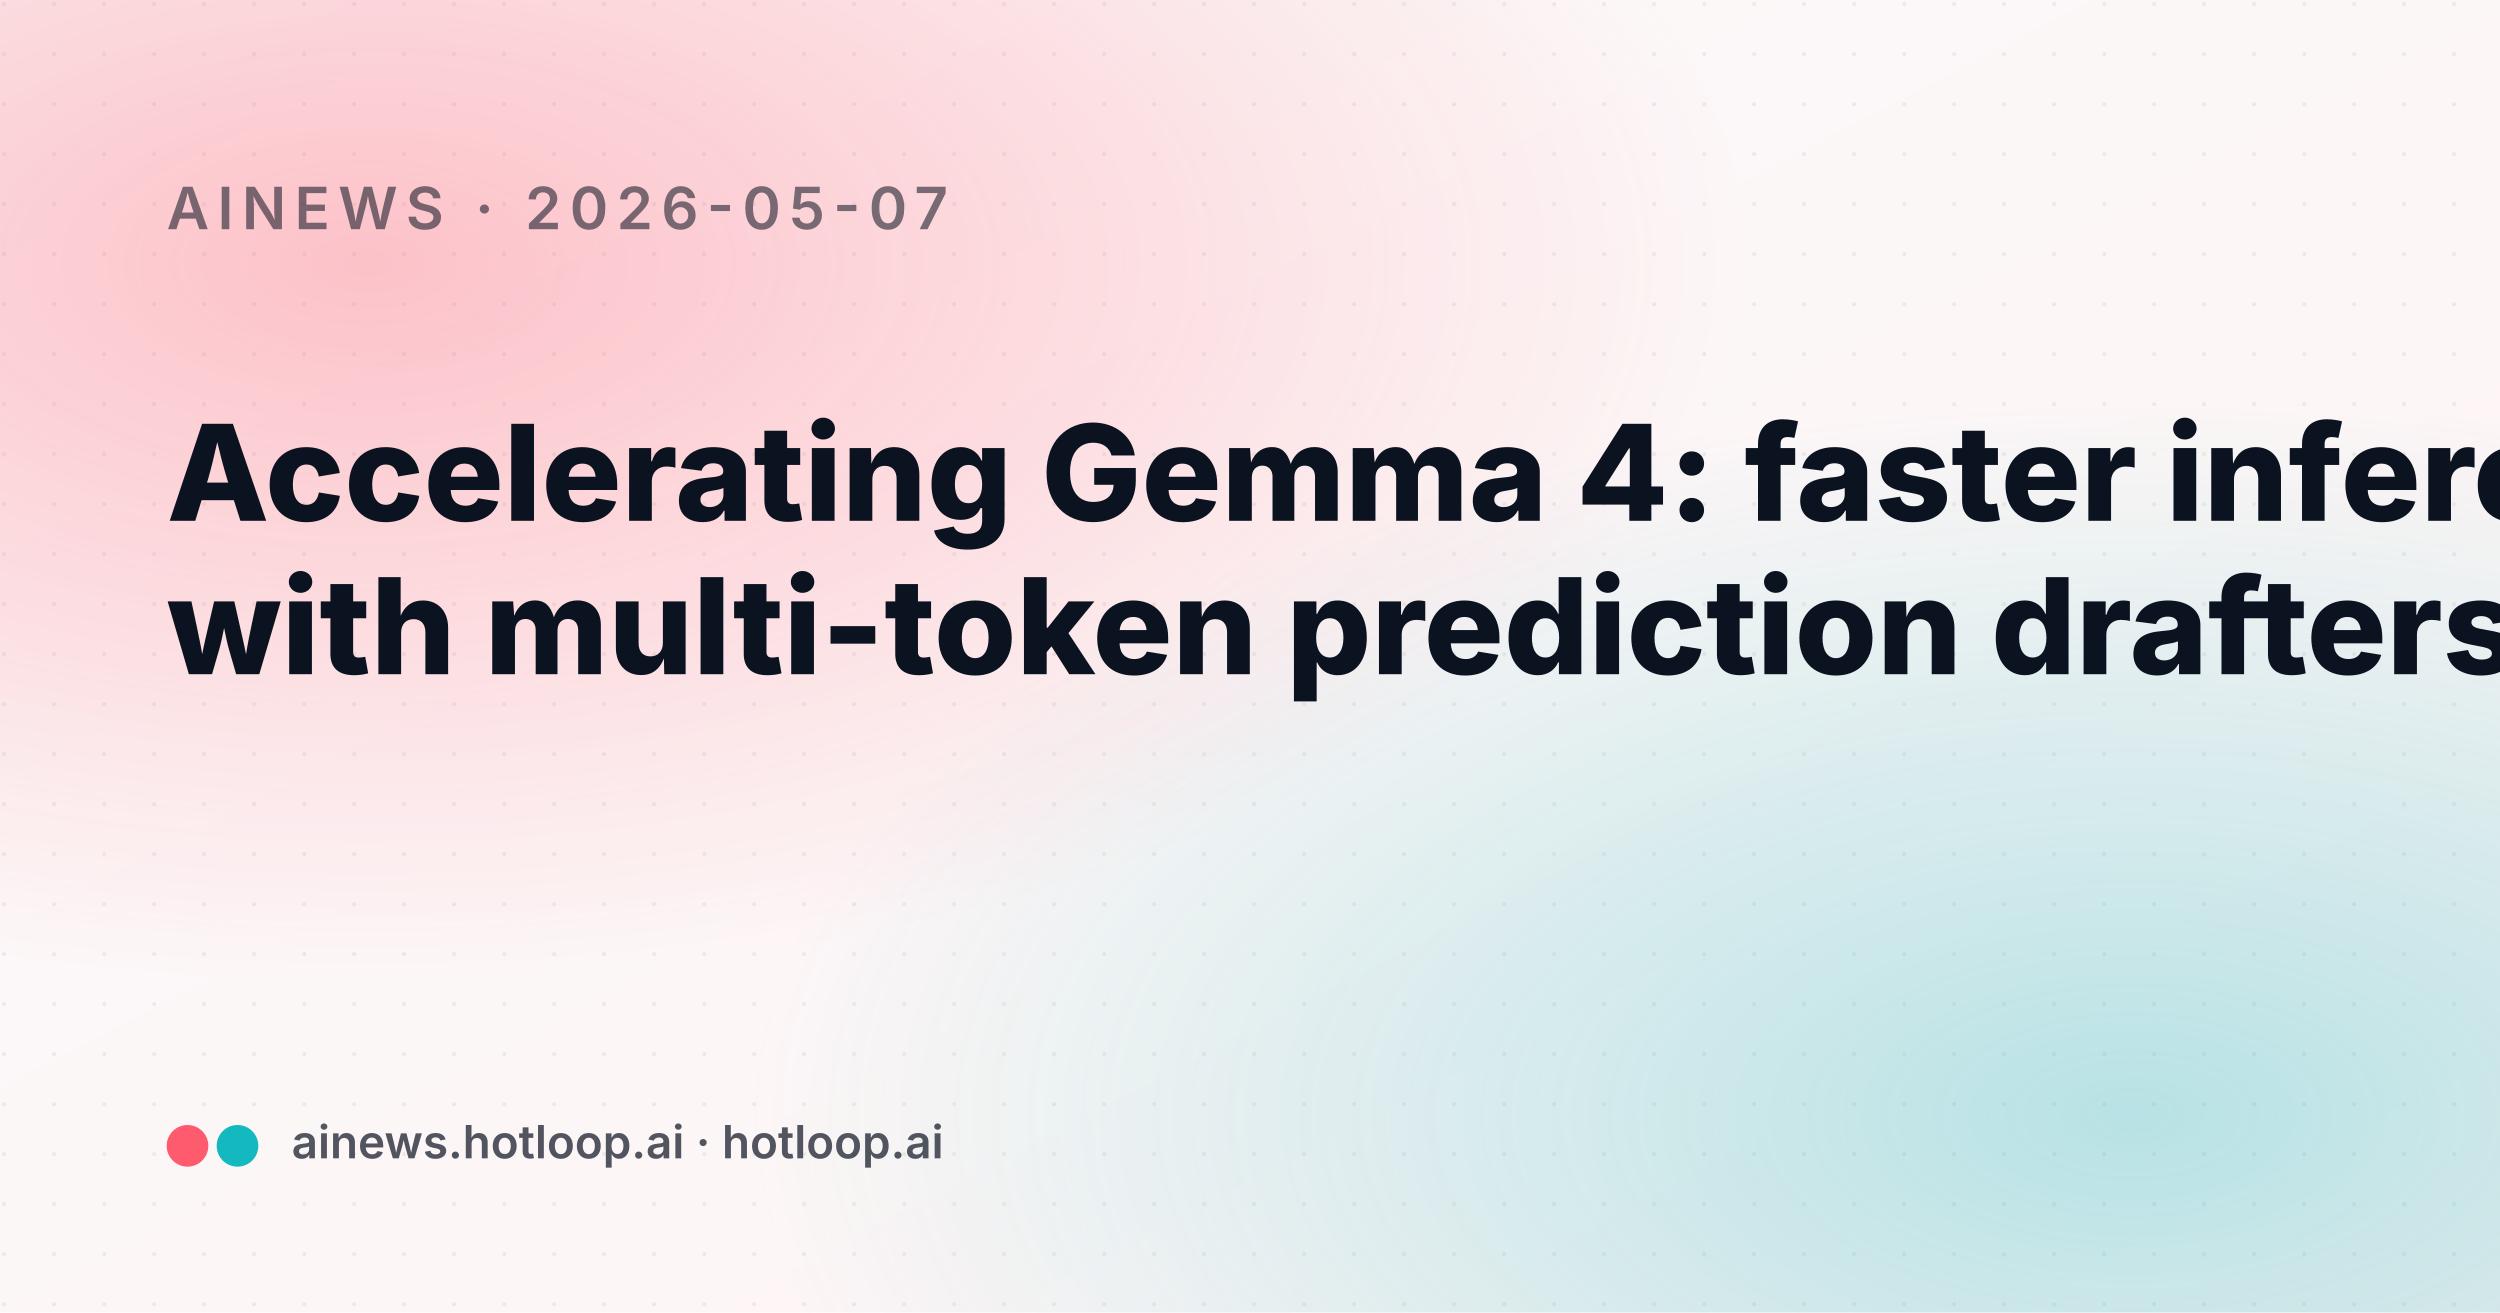
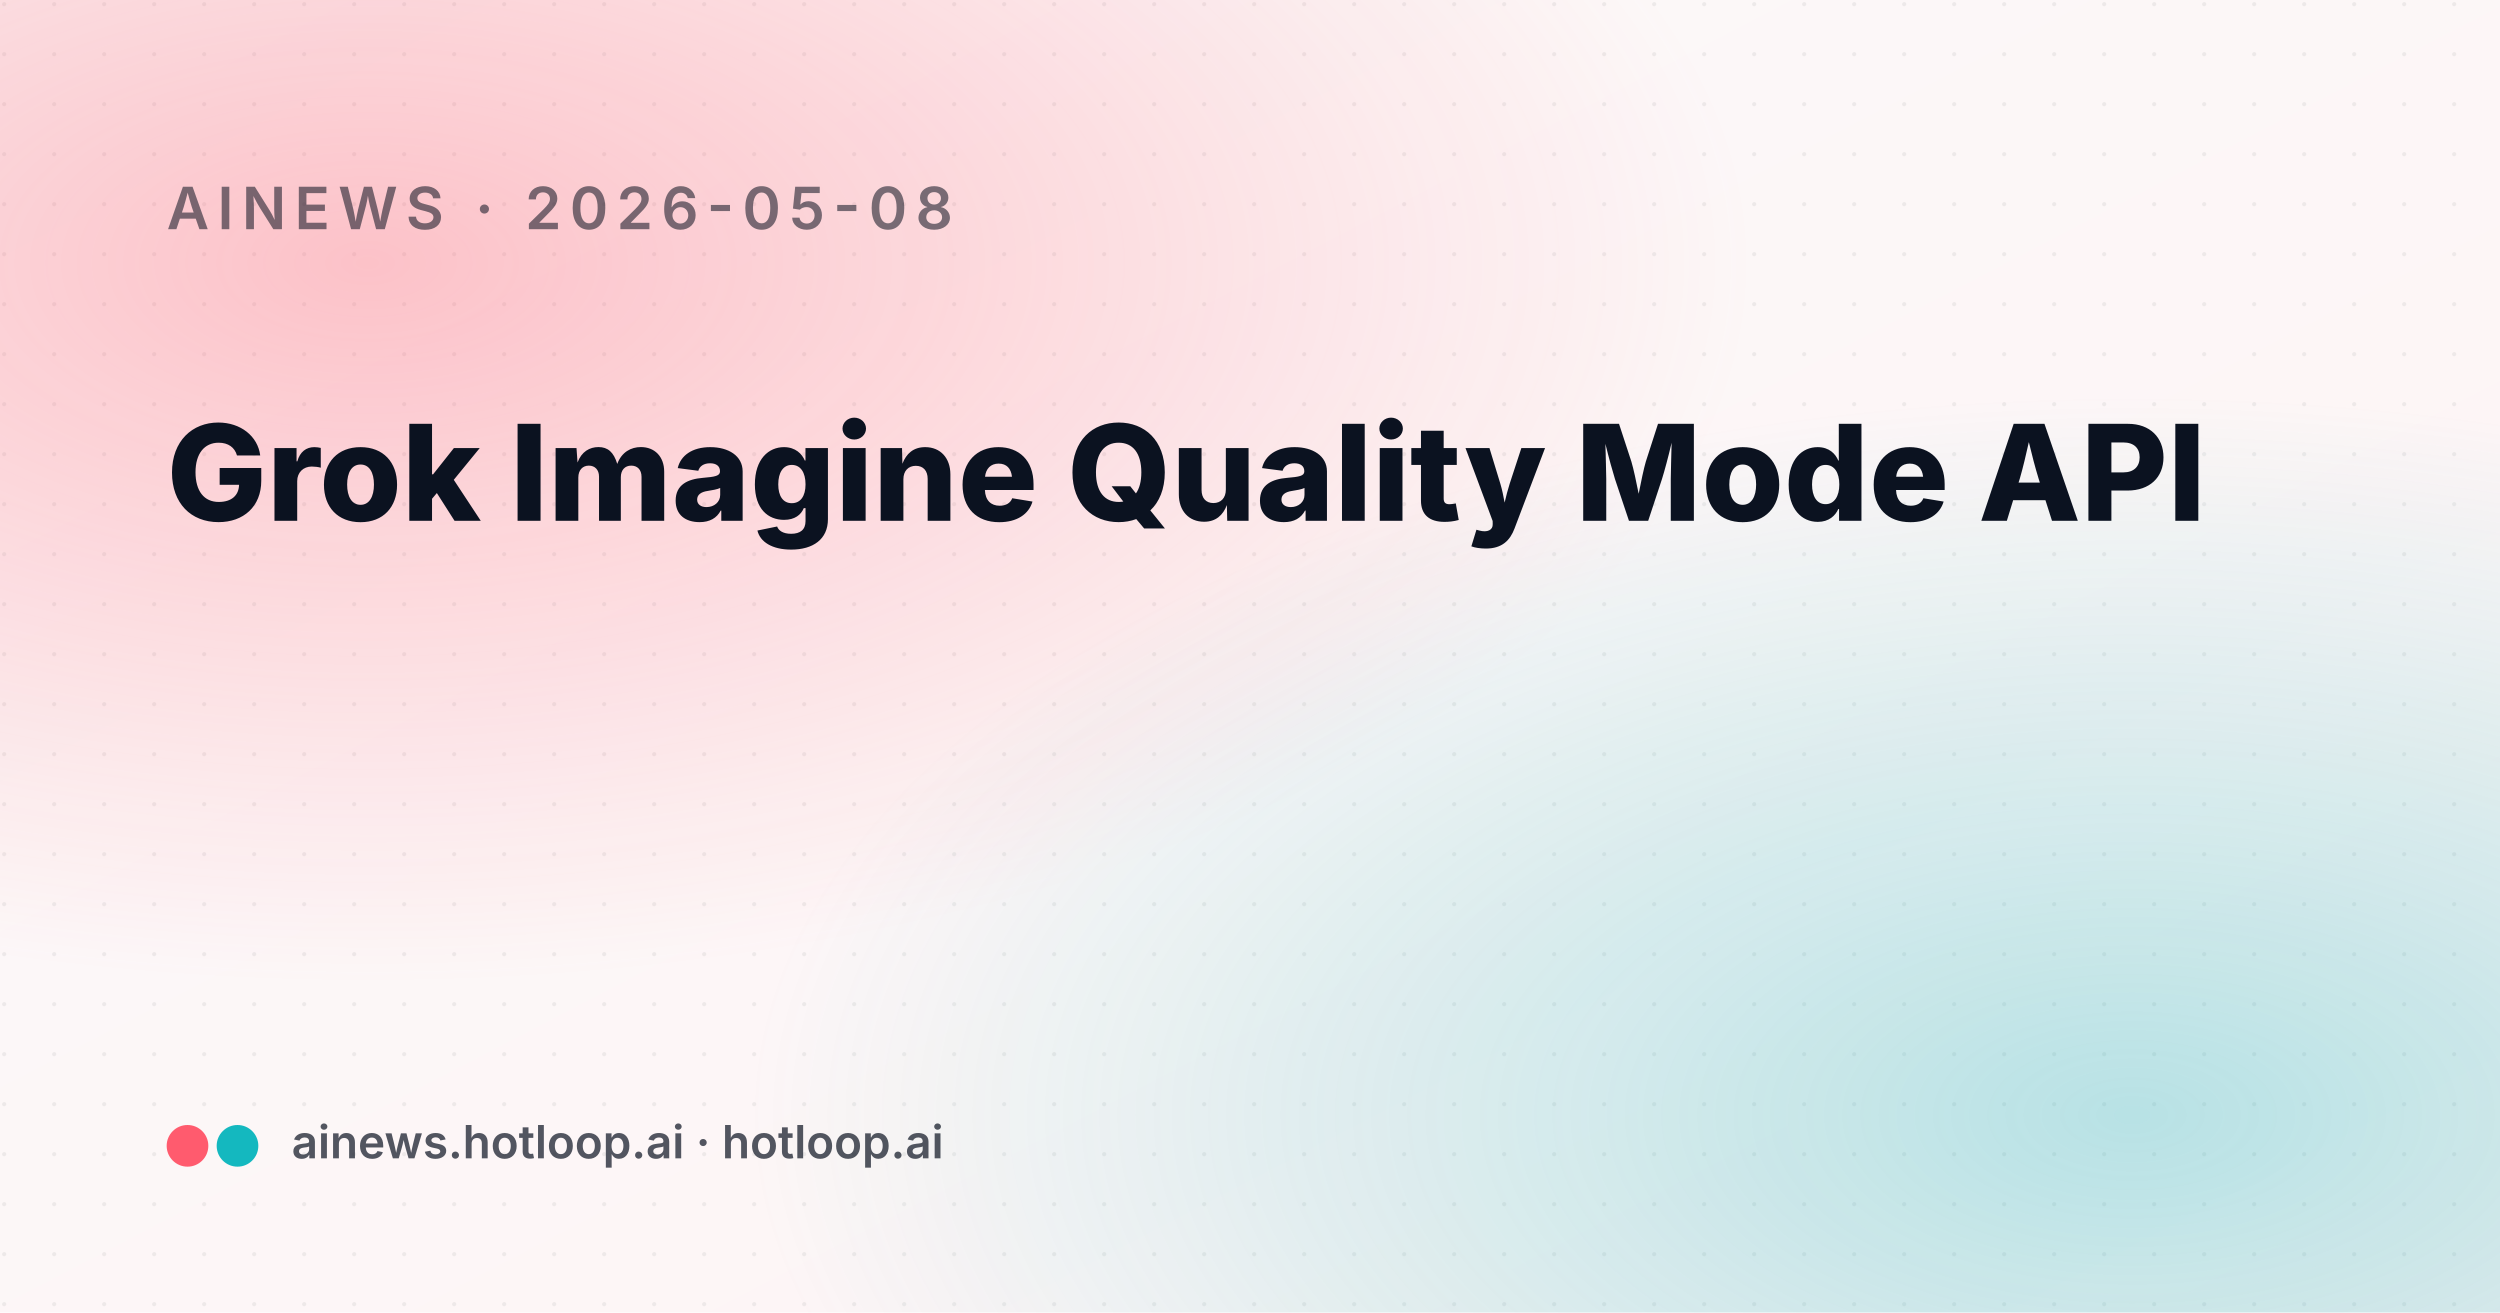
<svg xmlns="http://www.w3.org/2000/svg" viewBox="0 0 1200 630" width="1200" height="630">
  <defs>
    <linearGradient id="bg" x1="0" y1="0" x2="1" y2="1">
      <stop offset="0%" stop-color="#FAFAFA" />
      <stop offset="100%" stop-color="#FFF3F4" />
    </linearGradient>
    <radialGradient id="rose" cx="15%" cy="20%" r="55%">
      <stop offset="0%" stop-color="#FF5B6E" stop-opacity="0.35" />
      <stop offset="100%" stop-color="#FF5B6E" stop-opacity="0" />
    </radialGradient>
    <radialGradient id="teal" cx="85%" cy="85%" r="55%">
      <stop offset="0%" stop-color="#14B8BF" stop-opacity="0.30" />
      <stop offset="100%" stop-color="#14B8BF" stop-opacity="0" />
    </radialGradient>
    <pattern id="dots" x="0" y="0" width="24" height="24" patternUnits="userSpaceOnUse">
      <circle cx="2" cy="2" r="1" fill="#0B1220" fill-opacity="0.06" />
    </pattern>
  </defs>
  <rect width="1200" height="630" fill="url(#bg)" />
  <rect width="1200" height="630" fill="url(#dots)" />
  <rect width="1200" height="630" fill="url(#rose)" />
  <rect width="1200" height="630" fill="url(#teal)" />
  <g font-family="-apple-system, 'SF Pro Display', 'Inter', system-ui, sans-serif">
-     <text x="80" y="110" font-size="28" font-weight="600" fill="#0B1220" fill-opacity="0.55" letter-spacing="4">AINEWS · 2026-05-07</text>
+     <text x="80" y="110" font-size="28" font-weight="600" fill="#0B1220" fill-opacity="0.55" letter-spacing="4">AINEWS · 2026-05-08</text>
    <text x="80" y="250" font-size="64" font-weight="800" fill="#0B1220" style="line-height:1.15">
-       <tspan x="80" dy="0">Accelerating Gemma 4: faster inference</tspan>
-       <tspan x="80" dy="1.15em">with multi-token prediction drafters</tspan>
+       <tspan x="80" dy="0">Grok Imagine Quality Mode API</tspan>
    </text>
    <g transform="translate(80, 540)">
      <circle cx="10" cy="10" r="10" fill="#FF5B6E" />
      <circle cx="34" cy="10" r="10" fill="#14B8BF" />
      <text x="60" y="16" font-size="22" font-weight="600" fill="#0B1220" fill-opacity="0.7">ainews.hotloop.ai · hotloop.ai</text>
    </g>
  </g>
</svg>
